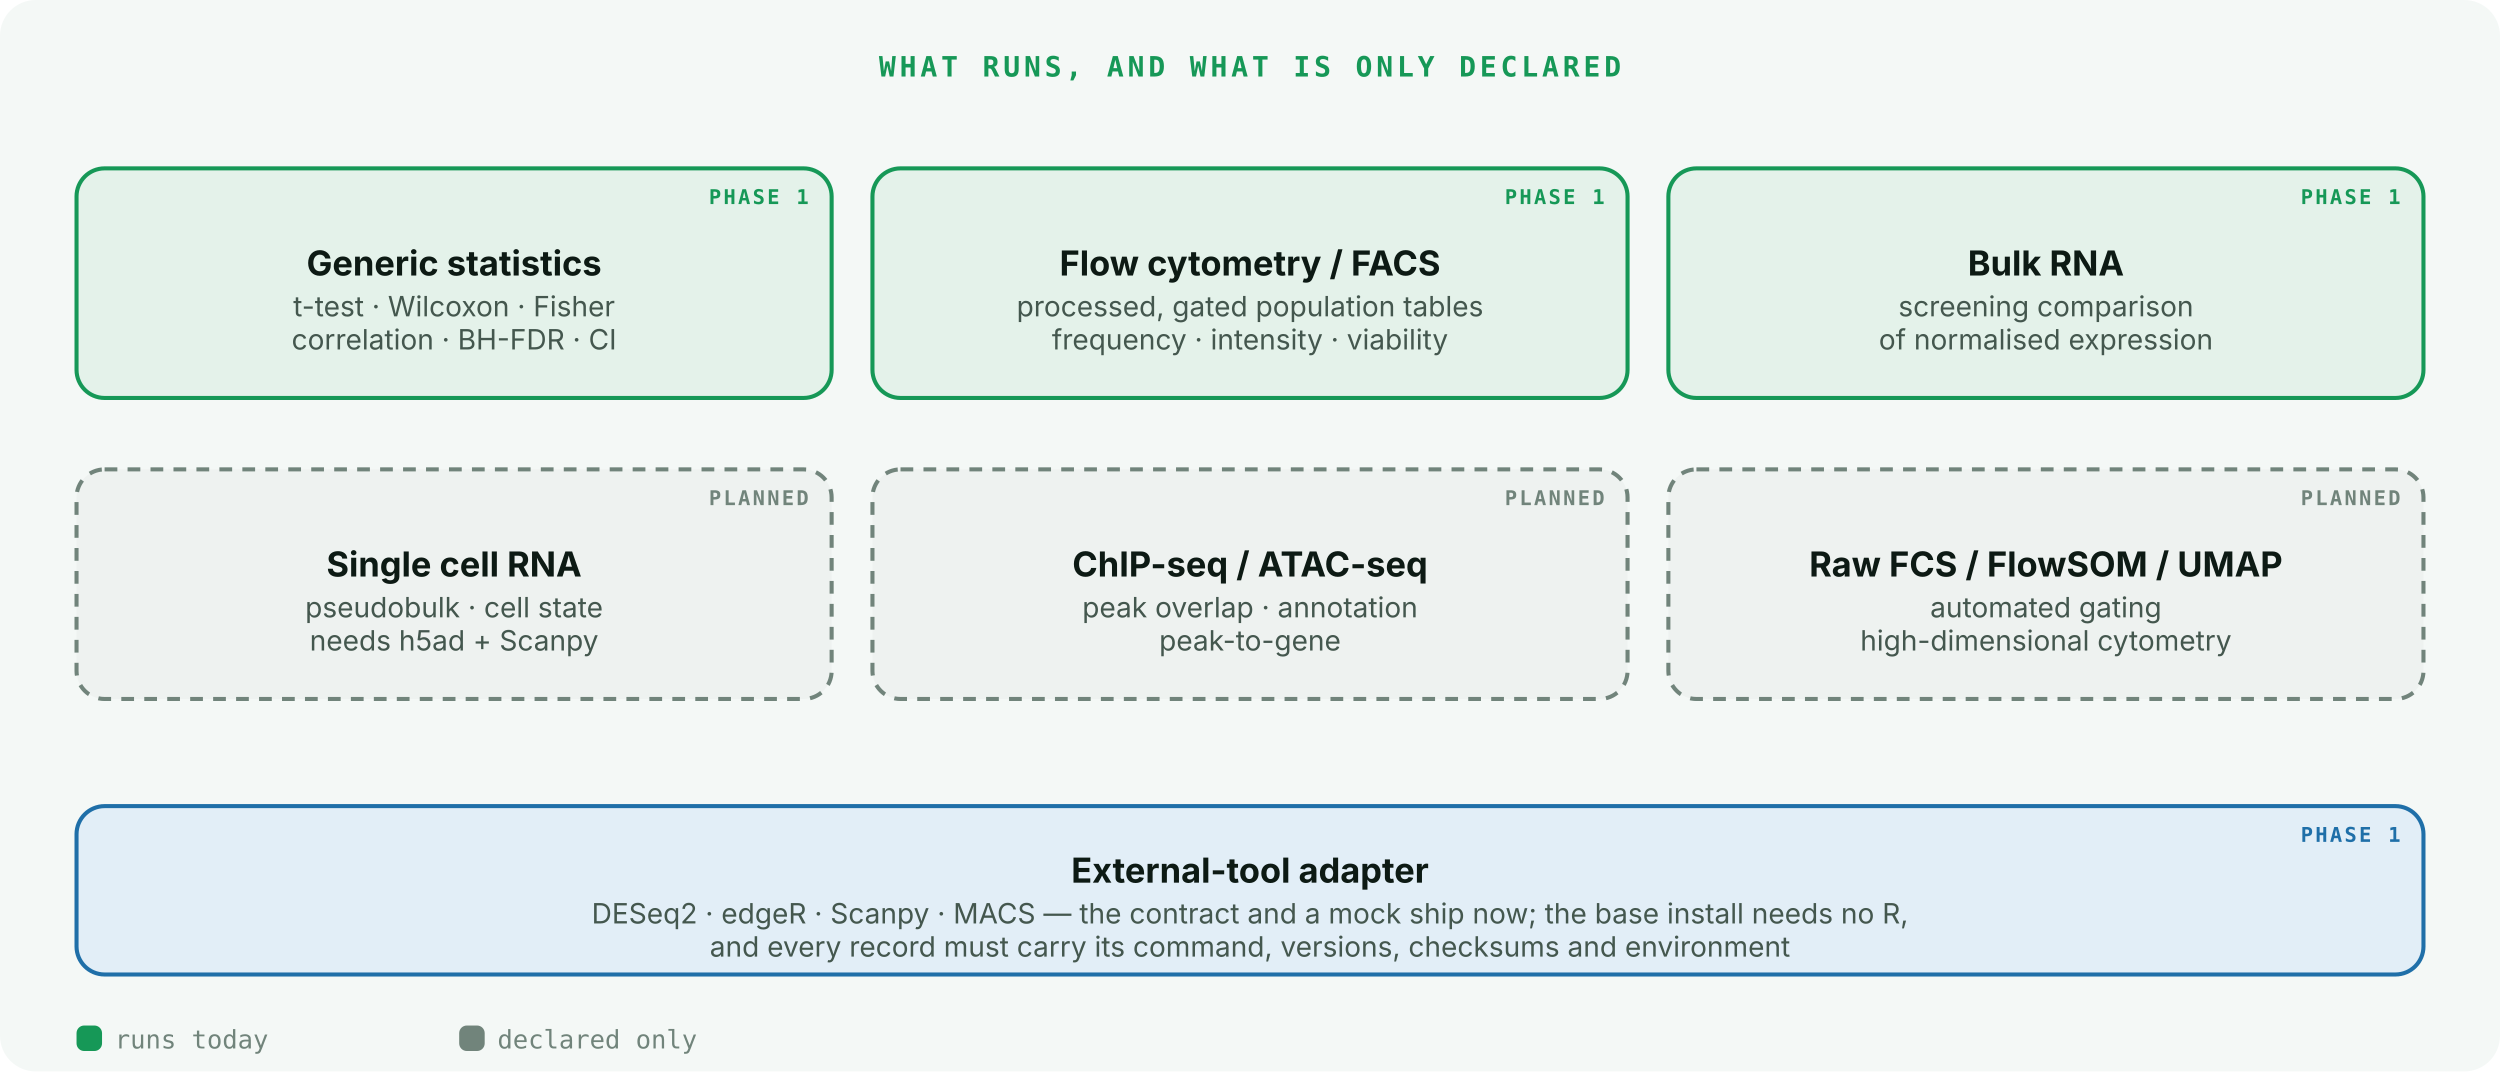
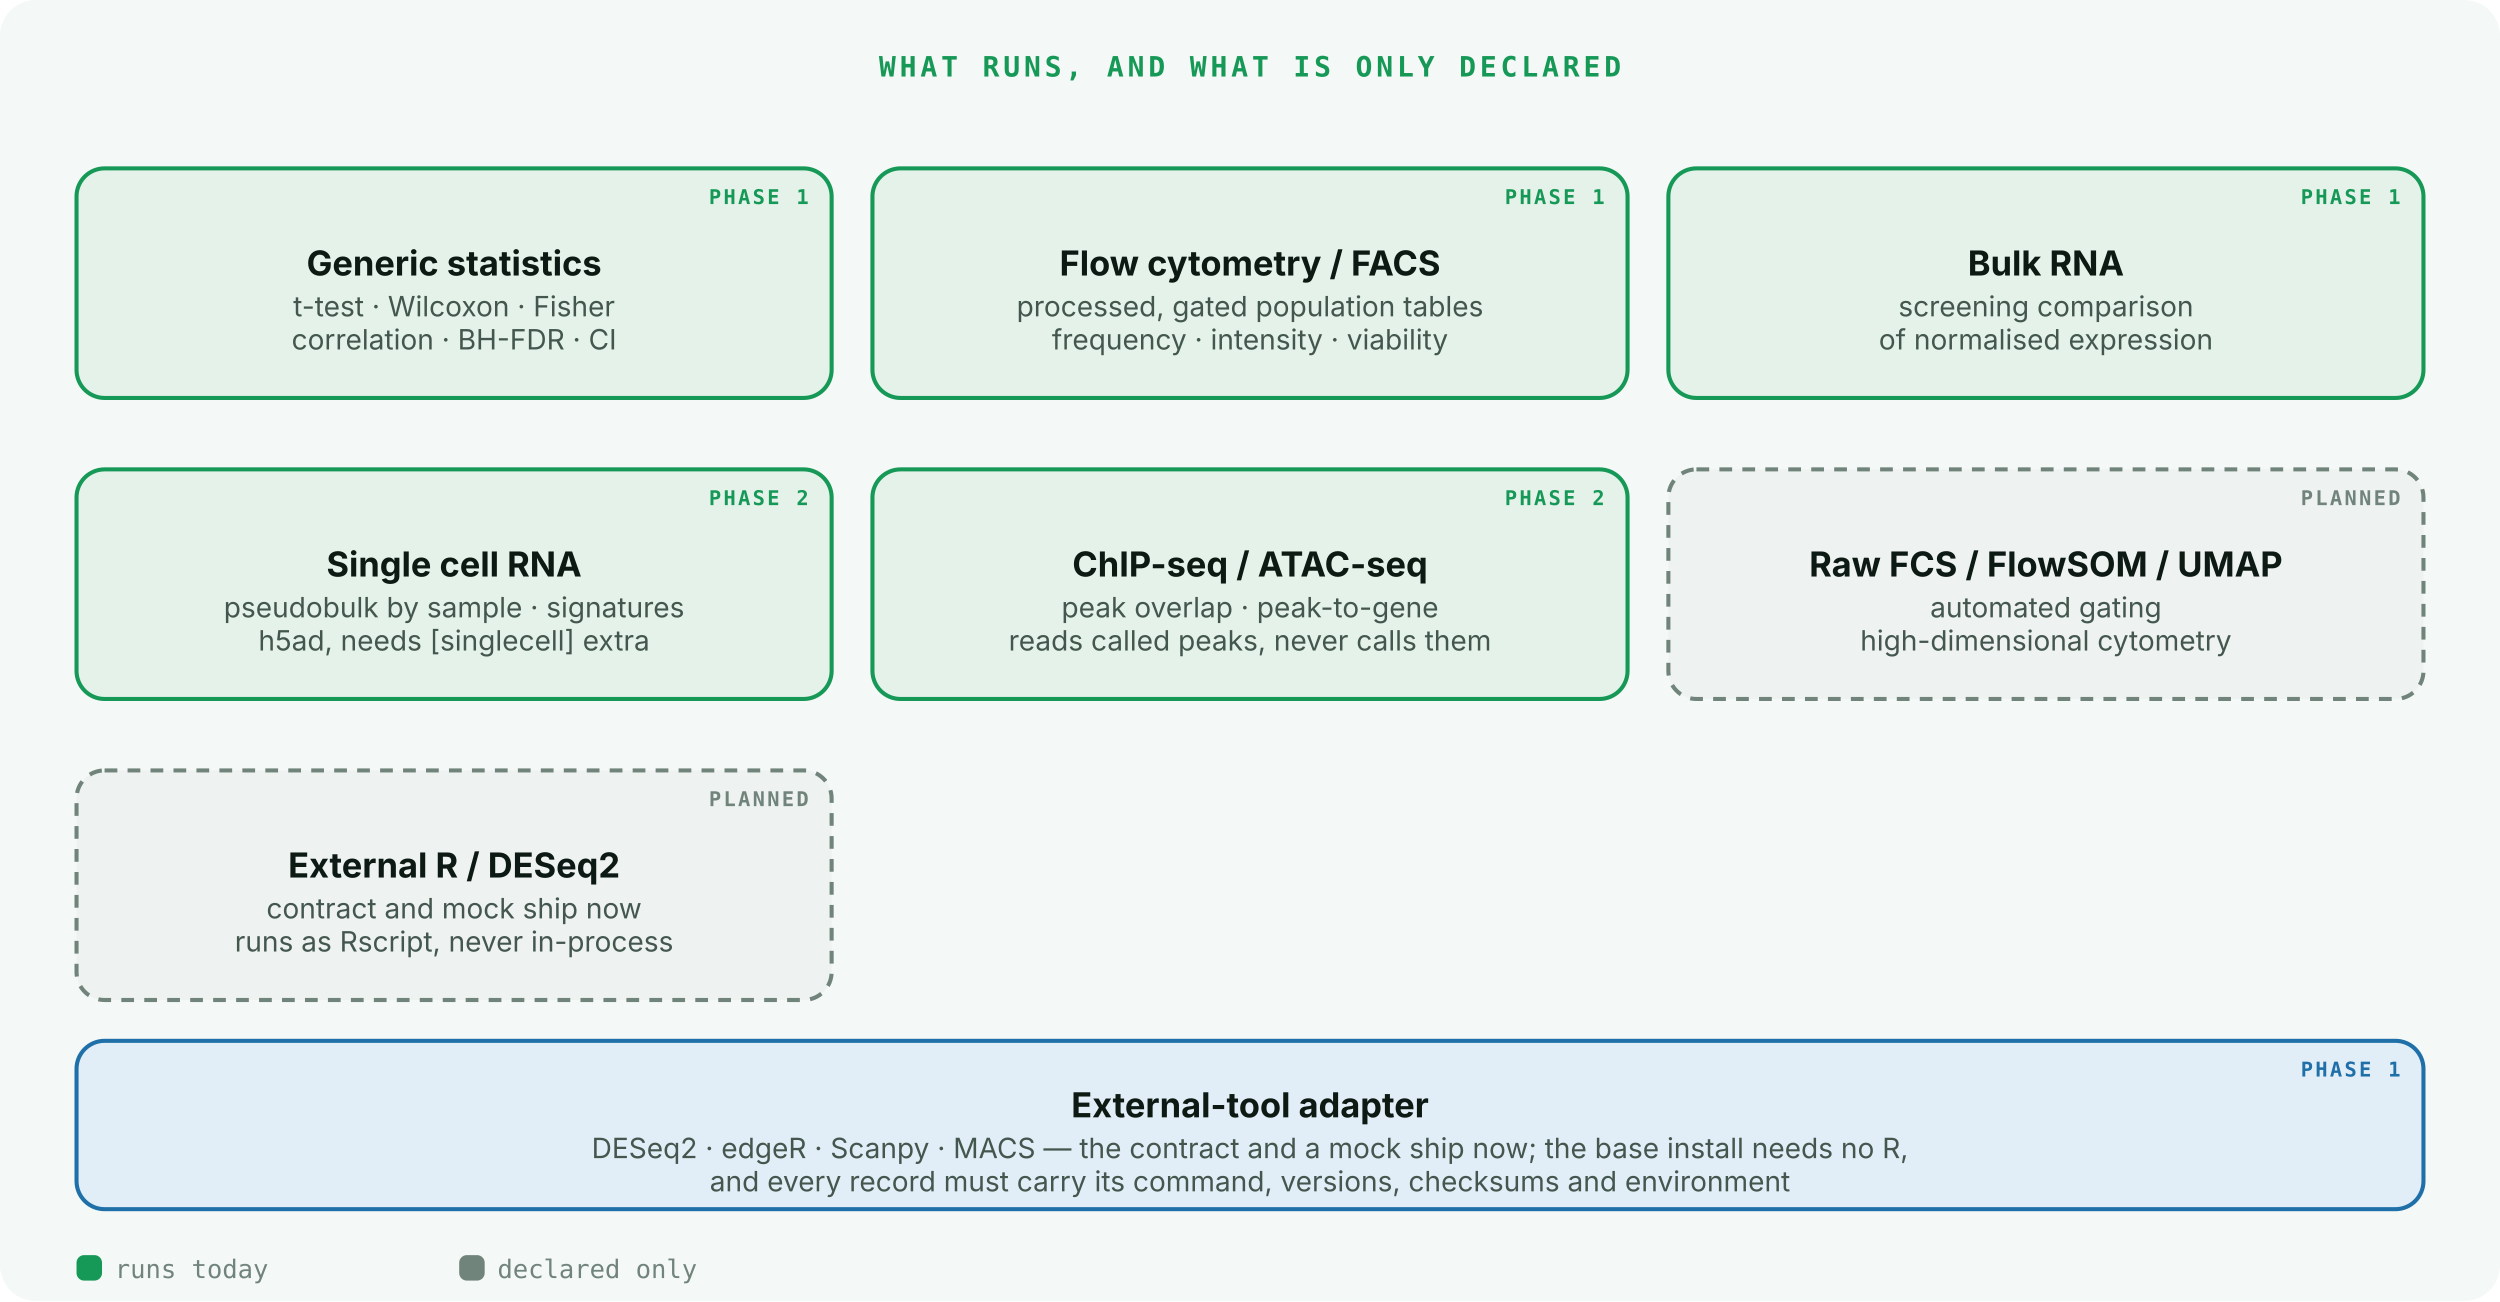
- <svg xmlns="http://www.w3.org/2000/svg" viewBox="0 0 980 420" width="980" height="420" role="img" font-family="Inter,system-ui,-apple-system,sans-serif" aria-label="Which analysis modalities run today and which are declared but not implemented. Phase 1 runs generic statistics, processed flow cytometry and a screening bulk expression comparison; single cell, ChIP, ATAC, raw FCS and external R tools are declared so a manifest written today stays valid, and calling one is refused.">
+ <svg xmlns="http://www.w3.org/2000/svg" viewBox="0 0 980 510" width="980" height="510" role="img" font-family="Inter,system-ui,-apple-system,sans-serif" aria-label="Which analysis modalities run today and which are declared but not implemented. Phase 1 runs generic statistics, processed flow cytometry and a screening bulk expression comparison. Phase 2 adds single-cell pseudobulk and peak overlap; single cell needs the optional singlecell extra, and without it the tool is not registered at all, so a plan is refused when it is planned rather than when it runs. Raw FCS and external R tools stay declared so a manifest written today stays valid, and calling one is refused.">
  <defs>
    <marker id="a-169857" viewBox="0 0 10 10" refX="9" refY="5" markerWidth="6" markerHeight="6" orient="auto-start-reverse">
      <path d="M 0 1 L 9 5 L 0 9 z" fill="#169857" />
    </marker>
    <marker id="a-1f6fa8" viewBox="0 0 10 10" refX="9" refY="5" markerWidth="6" markerHeight="6" orient="auto-start-reverse">
      <path d="M 0 1 L 9 5 L 0 9 z" fill="#1f6fa8" />
    </marker>
    <marker id="a-6b4ba8" viewBox="0 0 10 10" refX="9" refY="5" markerWidth="6" markerHeight="6" orient="auto-start-reverse">
      <path d="M 0 1 L 9 5 L 0 9 z" fill="#6b4ba8" />
    </marker>
    <marker id="a-8a5a00" viewBox="0 0 10 10" refX="9" refY="5" markerWidth="6" markerHeight="6" orient="auto-start-reverse">
      <path d="M 0 1 L 9 5 L 0 9 z" fill="#8a5a00" />
    </marker>
    <marker id="a-a3291f" viewBox="0 0 10 10" refX="9" refY="5" markerWidth="6" markerHeight="6" orient="auto-start-reverse">
      <path d="M 0 1 L 9 5 L 0 9 z" fill="#a3291f" />
    </marker>
    <marker id="a-c9d6cf" viewBox="0 0 10 10" refX="9" refY="5" markerWidth="6" markerHeight="6" orient="auto-start-reverse">
      <path d="M 0 1 L 9 5 L 0 9 z" fill="#c9d6cf" />
    </marker>
  </defs>
-   <rect width="980" height="420" rx="14" fill="#f4f8f6" />
+   <rect width="980" height="510" rx="14" fill="#f4f8f6" />
  <text x="490" y="30" text-anchor="middle" fill="#169857" font-size="11" font-weight="700" letter-spacing="1.5" font-family="ui-monospace,SFMono-Regular,Menlo,monospace">WHAT RUNS, AND WHAT IS ONLY DECLARED</text>
  <rect x="30" y="66" width="296" height="90" rx="11" fill="#e4f2ea" stroke="#169857" stroke-width="1.6" />
  <text x="317" y="80" text-anchor="end" fill="#169857" font-size="8" font-family="ui-monospace,SFMono-Regular,Menlo,monospace" font-weight="700" letter-spacing="0.9">PHASE 1</text>
  <text x="178.0" y="108.0" text-anchor="middle" fill="#0d1a14" font-size="13.5" font-weight="650">Generic statistics</text>
  <text x="178.0" y="124.0" text-anchor="middle" fill="#44574e" font-size="11">t-test · Wilcoxon · Fisher</text>
  <text x="178.0" y="137.0" text-anchor="middle" fill="#44574e" font-size="11">correlation · BH-FDR · CI</text>
  <rect x="342" y="66" width="296" height="90" rx="11" fill="#e4f2ea" stroke="#169857" stroke-width="1.6" />
  <text x="629" y="80" text-anchor="end" fill="#169857" font-size="8" font-family="ui-monospace,SFMono-Regular,Menlo,monospace" font-weight="700" letter-spacing="0.9">PHASE 1</text>
  <text x="490.0" y="108.0" text-anchor="middle" fill="#0d1a14" font-size="13.5" font-weight="650">Flow cytometry / FACS</text>
  <text x="490.0" y="124.0" text-anchor="middle" fill="#44574e" font-size="11">processed, gated population tables</text>
  <text x="490.0" y="137.0" text-anchor="middle" fill="#44574e" font-size="11">frequency · intensity · viability</text>
  <rect x="654" y="66" width="296" height="90" rx="11" fill="#e4f2ea" stroke="#169857" stroke-width="1.6" />
  <text x="941" y="80" text-anchor="end" fill="#169857" font-size="8" font-family="ui-monospace,SFMono-Regular,Menlo,monospace" font-weight="700" letter-spacing="0.9">PHASE 1</text>
  <text x="802.0" y="108.0" text-anchor="middle" fill="#0d1a14" font-size="13.5" font-weight="650">Bulk RNA</text>
  <text x="802.0" y="124.0" text-anchor="middle" fill="#44574e" font-size="11">screening comparison</text>
  <text x="802.0" y="137.0" text-anchor="middle" fill="#44574e" font-size="11">of normalised expression</text>
-   <rect x="30" y="184" width="296" height="90" rx="11" fill="#eef2f0" stroke="#71847b" stroke-width="1.6" stroke-dasharray="5 4" />
-   <text x="317" y="198" text-anchor="end" fill="#71847b" font-size="8" font-family="ui-monospace,SFMono-Regular,Menlo,monospace" font-weight="700" letter-spacing="0.9">PLANNED</text>
+   <rect x="30" y="184" width="296" height="90" rx="11" fill="#e4f2ea" stroke="#169857" stroke-width="1.6" />
+   <text x="317" y="198" text-anchor="end" fill="#169857" font-size="8" font-family="ui-monospace,SFMono-Regular,Menlo,monospace" font-weight="700" letter-spacing="0.9">PHASE 2</text>
  <text x="178.0" y="226.0" text-anchor="middle" fill="#0d1a14" font-size="13.5" font-weight="650">Single cell RNA</text>
-   <text x="178.0" y="242.0" text-anchor="middle" fill="#44574e" font-size="11">pseudobulk · cell state</text>
-   <text x="178.0" y="255.0" text-anchor="middle" fill="#44574e" font-size="11">needs h5ad + Scanpy</text>
-   <rect x="342" y="184" width="296" height="90" rx="11" fill="#eef2f0" stroke="#71847b" stroke-width="1.6" stroke-dasharray="5 4" />
-   <text x="629" y="198" text-anchor="end" fill="#71847b" font-size="8" font-family="ui-monospace,SFMono-Regular,Menlo,monospace" font-weight="700" letter-spacing="0.9">PLANNED</text>
+   <text x="178.0" y="242.0" text-anchor="middle" fill="#44574e" font-size="11">pseudobulk by sample · signatures</text>
+   <text x="178.0" y="255.0" text-anchor="middle" fill="#44574e" font-size="11">h5ad, needs [singlecell] extra</text>
+   <rect x="342" y="184" width="296" height="90" rx="11" fill="#e4f2ea" stroke="#169857" stroke-width="1.6" />
+   <text x="629" y="198" text-anchor="end" fill="#169857" font-size="8" font-family="ui-monospace,SFMono-Regular,Menlo,monospace" font-weight="700" letter-spacing="0.9">PHASE 2</text>
  <text x="490.0" y="226.0" text-anchor="middle" fill="#0d1a14" font-size="13.5" font-weight="650">ChIP-seq / ATAC-seq</text>
-   <text x="490.0" y="242.0" text-anchor="middle" fill="#44574e" font-size="11">peak overlap · annotation</text>
-   <text x="490.0" y="255.0" text-anchor="middle" fill="#44574e" font-size="11">peak-to-gene</text>
+   <text x="490.0" y="242.0" text-anchor="middle" fill="#44574e" font-size="11">peak overlap · peak-to-gene</text>
+   <text x="490.0" y="255.0" text-anchor="middle" fill="#44574e" font-size="11">reads called peaks, never calls them</text>
  <rect x="654" y="184" width="296" height="90" rx="11" fill="#eef2f0" stroke="#71847b" stroke-width="1.6" stroke-dasharray="5 4" />
  <text x="941" y="198" text-anchor="end" fill="#71847b" font-size="8" font-family="ui-monospace,SFMono-Regular,Menlo,monospace" font-weight="700" letter-spacing="0.9">PLANNED</text>
  <text x="802.0" y="226.0" text-anchor="middle" fill="#0d1a14" font-size="13.5" font-weight="650">Raw FCS / FlowSOM / UMAP</text>
  <text x="802.0" y="242.0" text-anchor="middle" fill="#44574e" font-size="11">automated gating</text>
  <text x="802.0" y="255.0" text-anchor="middle" fill="#44574e" font-size="11">high-dimensional cytometry</text>
-   <rect x="30" y="316" width="920" height="66" rx="11" fill="#e2eef7" stroke="#1f6fa8" stroke-width="1.6" />
-   <text x="941" y="330" text-anchor="end" fill="#1f6fa8" font-size="8" font-family="ui-monospace,SFMono-Regular,Menlo,monospace" font-weight="700" letter-spacing="0.9">PHASE 1</text>
-   <text x="490.0" y="346.0" text-anchor="middle" fill="#0d1a14" font-size="13.5" font-weight="650">External-tool adapter</text>
-   <text x="490.0" y="362.0" text-anchor="middle" fill="#44574e" font-size="11">DESeq2 · edgeR · Scanpy · MACS — the contract and a mock ship now; the base install needs no R,</text>
-   <text x="490.0" y="375.0" text-anchor="middle" fill="#44574e" font-size="11">and every record must carry its command, versions, checksums and environment</text>
-   <rect x="30" y="402" width="10" height="10" rx="3" fill="#169857" />
-   <text x="45" y="411" fill="#71847b" font-size="10" font-family="ui-monospace,SFMono-Regular,Menlo,monospace">runs today</text>
-   <rect x="180" y="402" width="10" height="10" rx="3" fill="#71847b" />
-   <text x="195" y="411" fill="#71847b" font-size="10" font-family="ui-monospace,SFMono-Regular,Menlo,monospace">declared only</text>
+   <rect x="30" y="302" width="296" height="90" rx="11" fill="#eef2f0" stroke="#71847b" stroke-width="1.6" stroke-dasharray="5 4" />
+   <text x="317" y="316" text-anchor="end" fill="#71847b" font-size="8" font-family="ui-monospace,SFMono-Regular,Menlo,monospace" font-weight="700" letter-spacing="0.9">PLANNED</text>
+   <text x="178.0" y="344.0" text-anchor="middle" fill="#0d1a14" font-size="13.5" font-weight="650">External R / DESeq2</text>
+   <text x="178.0" y="360.0" text-anchor="middle" fill="#44574e" font-size="11">contract and mock ship now</text>
+   <text x="178.0" y="373.0" text-anchor="middle" fill="#44574e" font-size="11">runs as Rscript, never in-process</text>
+   <rect x="30" y="408" width="920" height="66" rx="11" fill="#e2eef7" stroke="#1f6fa8" stroke-width="1.6" />
+   <text x="941" y="422" text-anchor="end" fill="#1f6fa8" font-size="8" font-family="ui-monospace,SFMono-Regular,Menlo,monospace" font-weight="700" letter-spacing="0.9">PHASE 1</text>
+   <text x="490.0" y="438.0" text-anchor="middle" fill="#0d1a14" font-size="13.5" font-weight="650">External-tool adapter</text>
+   <text x="490.0" y="454.0" text-anchor="middle" fill="#44574e" font-size="11">DESeq2 · edgeR · Scanpy · MACS — the contract and a mock ship now; the base install needs no R,</text>
+   <text x="490.0" y="467.0" text-anchor="middle" fill="#44574e" font-size="11">and every record must carry its command, versions, checksums and environment</text>
+   <rect x="30" y="492" width="10" height="10" rx="3" fill="#169857" />
+   <text x="45" y="501" fill="#71847b" font-size="10" font-family="ui-monospace,SFMono-Regular,Menlo,monospace">runs today</text>
+   <rect x="180" y="492" width="10" height="10" rx="3" fill="#71847b" />
+   <text x="195" y="501" fill="#71847b" font-size="10" font-family="ui-monospace,SFMono-Regular,Menlo,monospace">declared only</text>
</svg>
